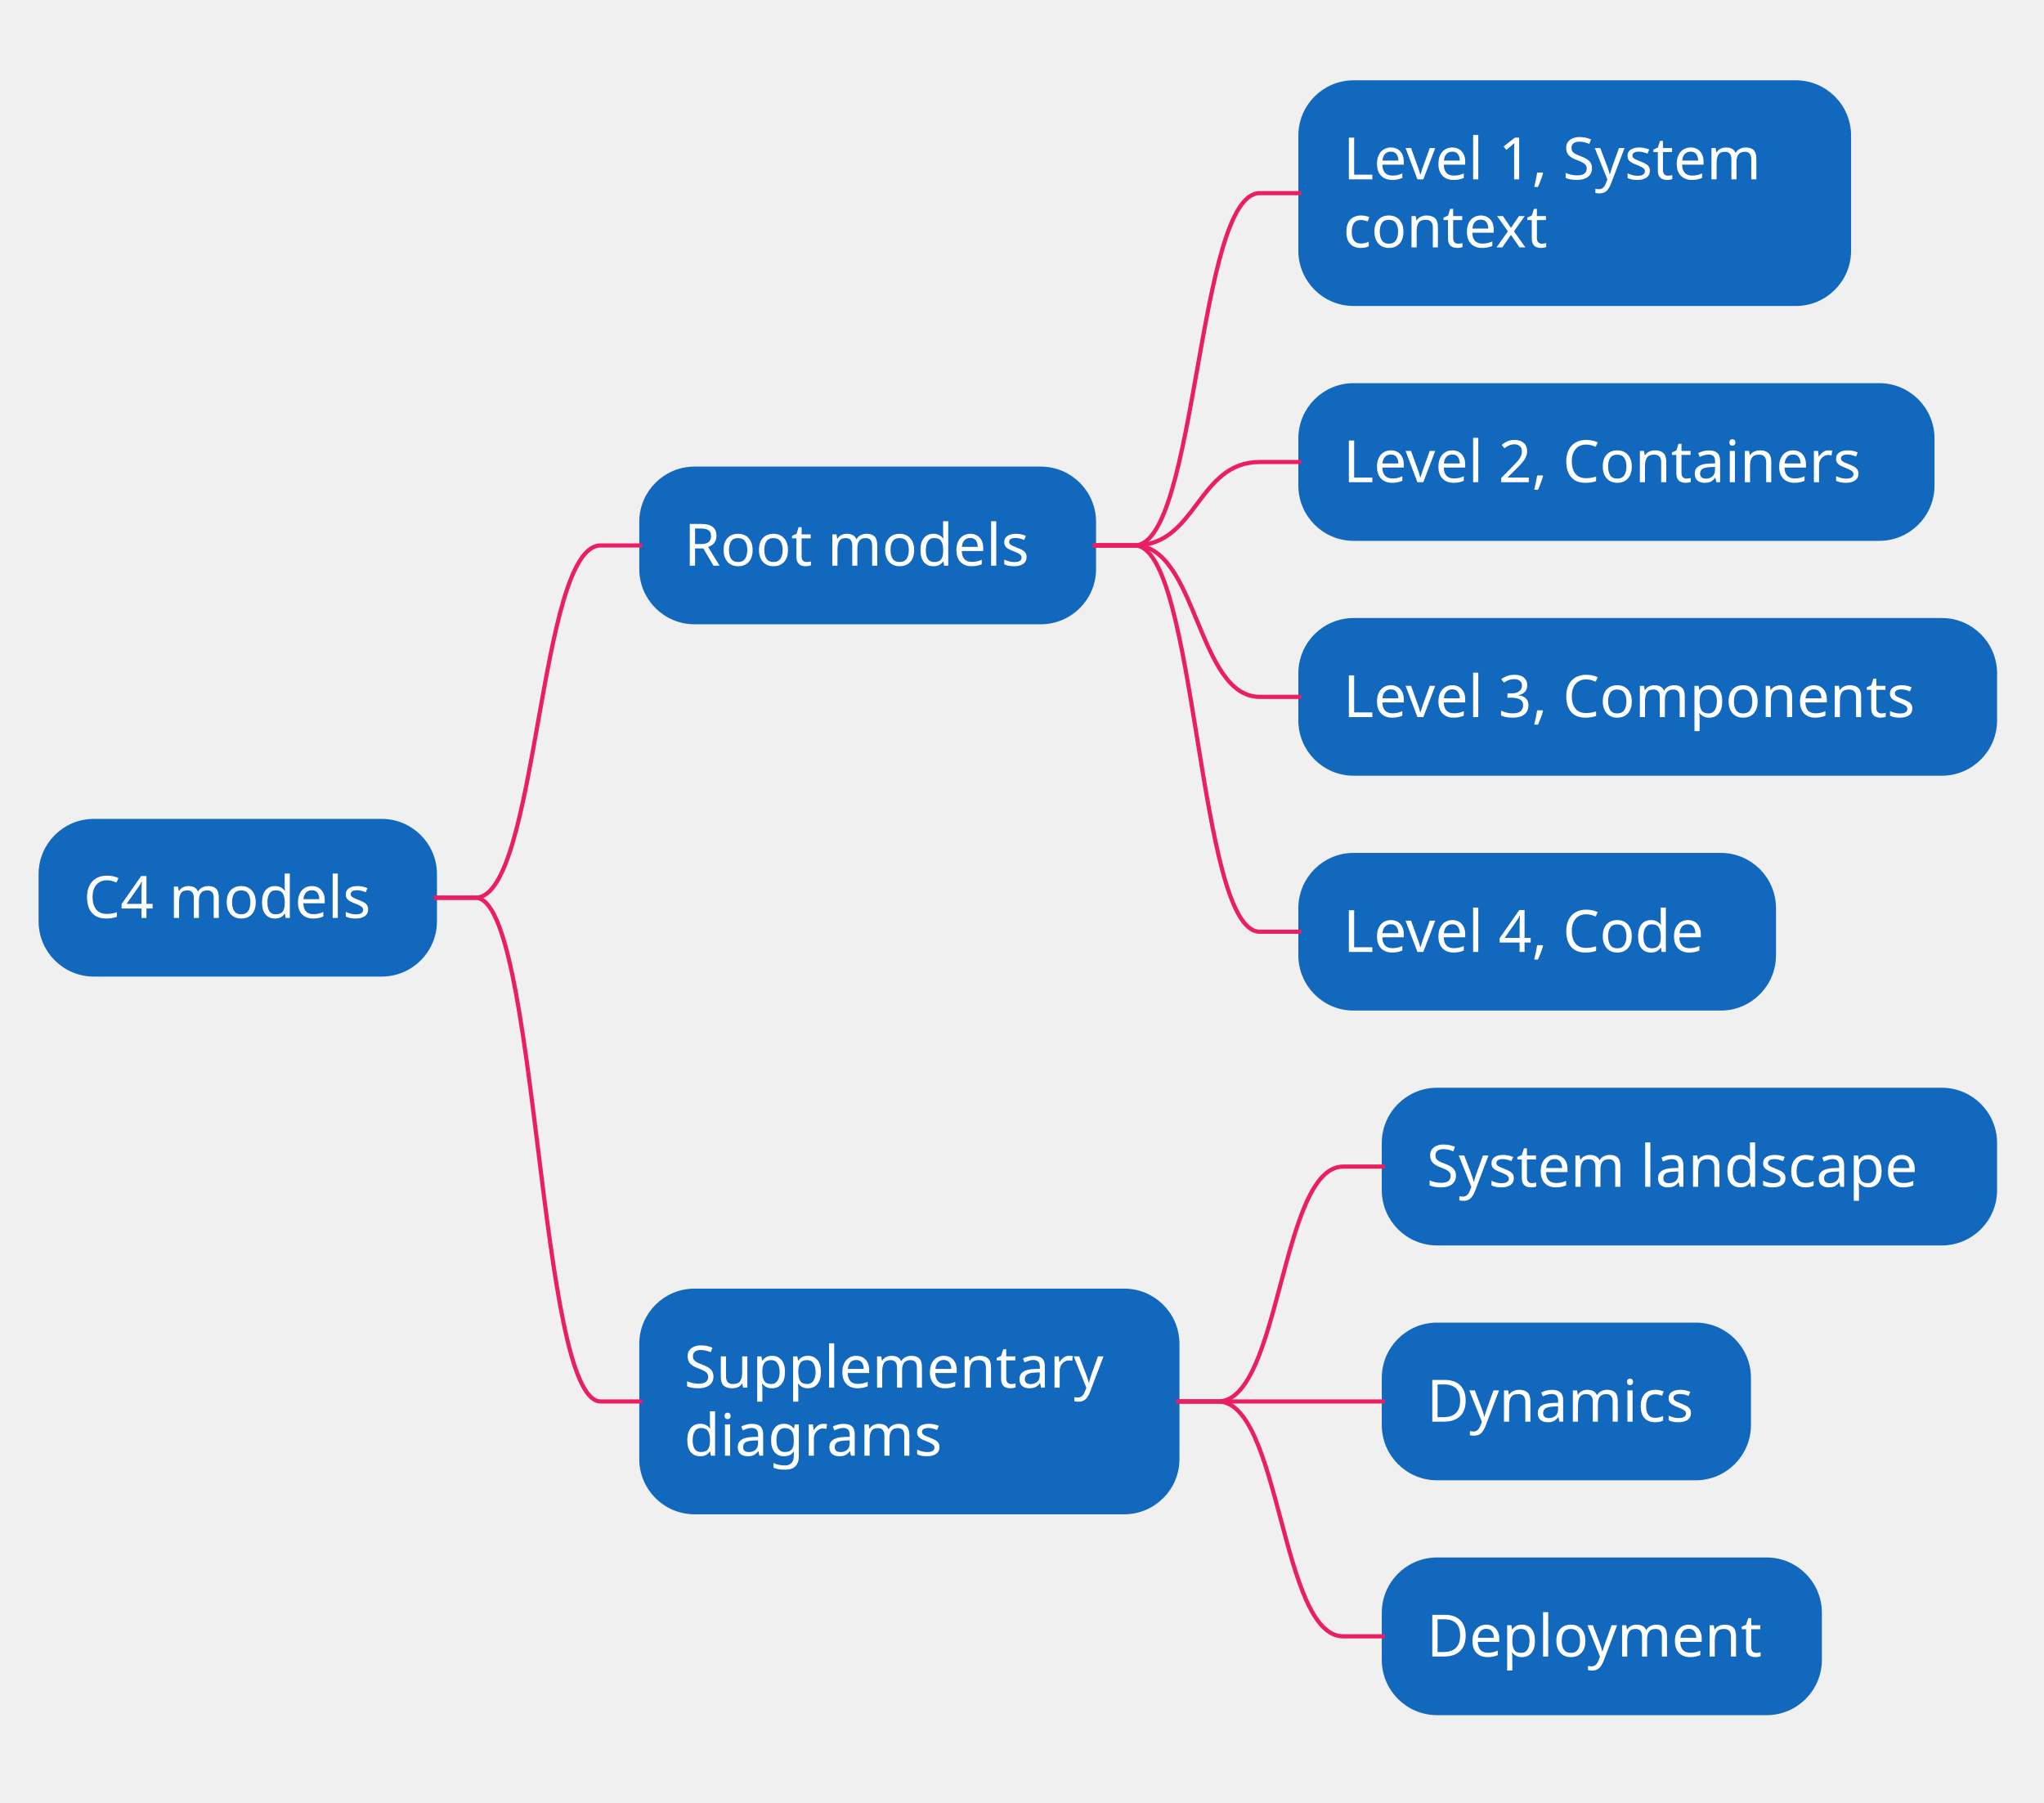
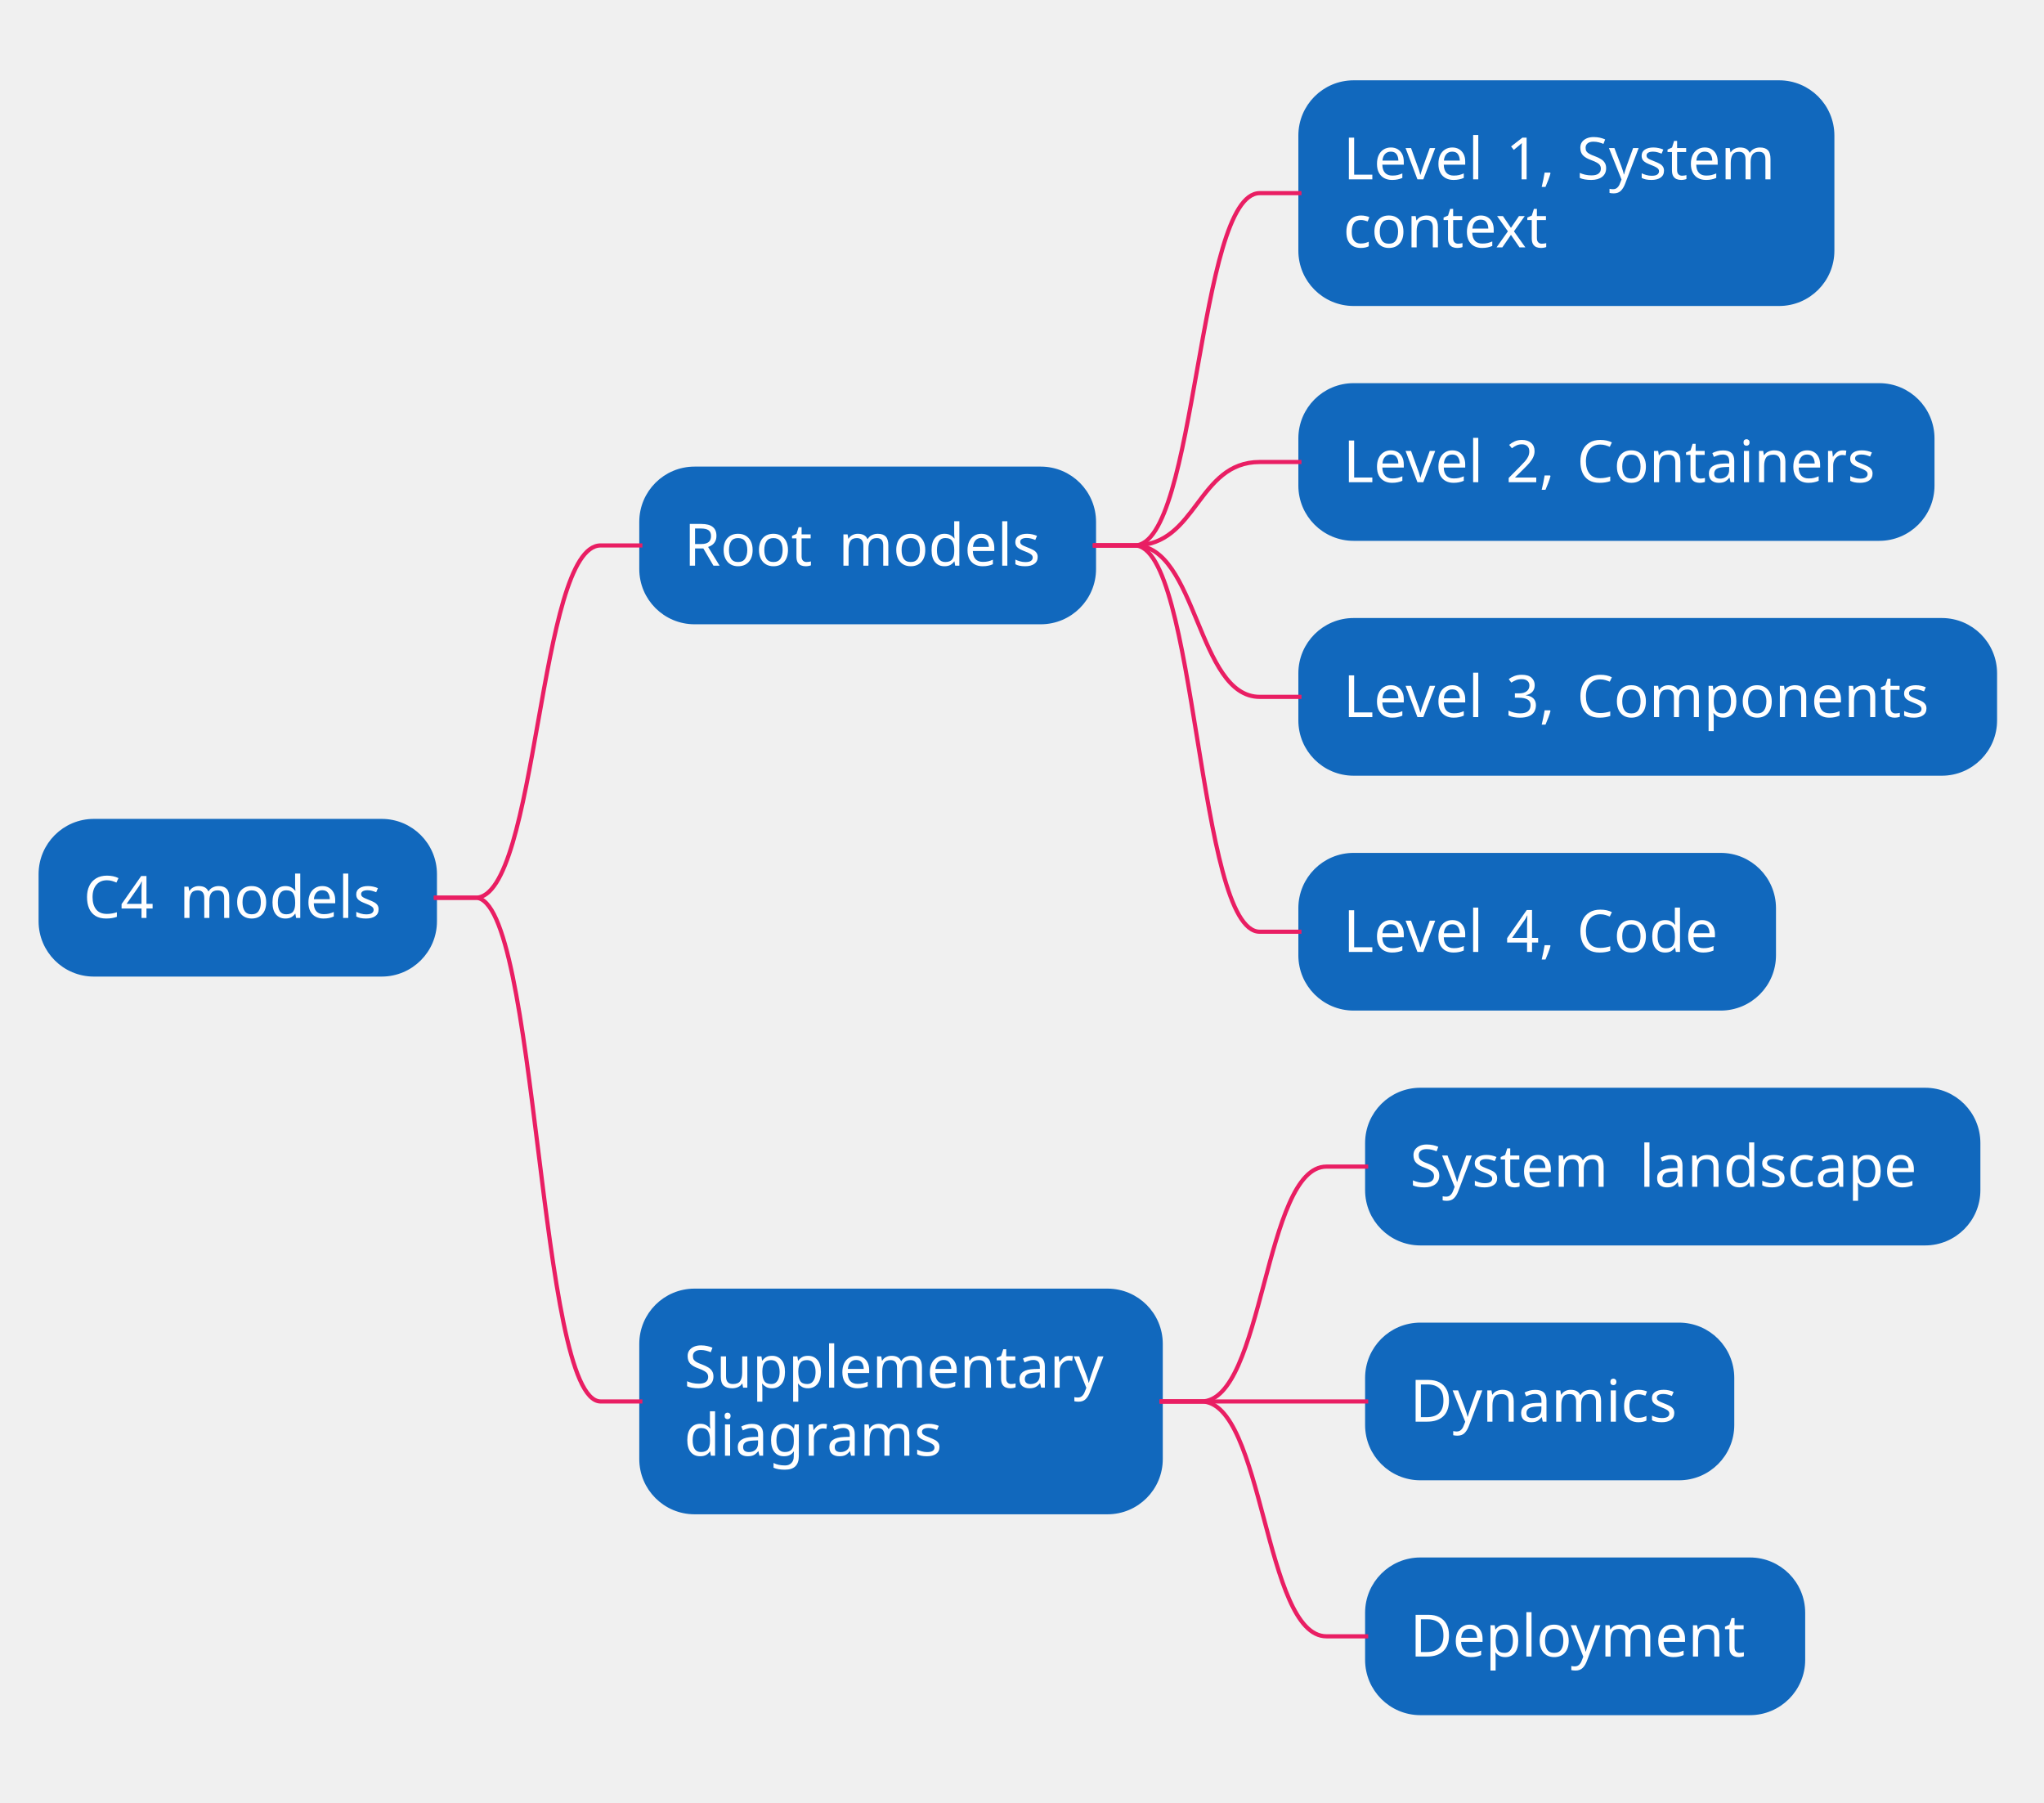
<svg xmlns="http://www.w3.org/2000/svg" contentStyleType="text/css" height="432px" preserveAspectRatio="none" style="width:490px;height:432px;background:#FFFFFF;" version="1.1" viewBox="0 0 490 432" width="490px" zoomAndPan="magnify">
  <defs />
  <g>
    <rect fill="#1168BD" height="36.297" rx="12.5" ry="12.5" style="stroke:#1168BD;stroke-width:1.5;" width="94" x="10" y="197.039" />
-     <text fill="#FFFFFF" font-family="sans-serif" font-size="14" lengthAdjust="spacing" textLength="74" x="20" y="220.034">C4 models</text>
+     <text fill="#FFFFFF" font-family="sans-serif" font-size="14" lengthAdjust="spacing" textLength="19" x="20" y="220.034">C4</text>
+     <text fill="#FFFFFF" font-family="sans-serif" font-size="14" lengthAdjust="spacing" textLength="4" x="39" y="220.034"> </text>
+     <text fill="#FFFFFF" font-family="sans-serif" font-size="14" lengthAdjust="spacing" textLength="51" x="43" y="220.034">models</text>
    <rect fill="#1168BD" height="36.297" rx="12.5" ry="12.5" style="stroke:#1168BD;stroke-width:1.5;" width="108" x="154" y="112.594" />
-     <text fill="#FFFFFF" font-family="sans-serif" font-size="14" lengthAdjust="spacing" textLength="88" x="164" y="135.589">Root models</text>
-     <rect fill="#1168BD" height="52.594" rx="12.5" ry="12.5" style="stroke:#1168BD;stroke-width:1.5;" width="131" x="312" y="20" />
-     <text fill="#FFFFFF" font-family="sans-serif" font-size="14" lengthAdjust="spacing" textLength="107" x="322" y="42.995">Level 1, System</text>
+     <text fill="#FFFFFF" font-family="sans-serif" font-size="14" lengthAdjust="spacing" textLength="33" x="164" y="135.589">Root</text>
+     <text fill="#FFFFFF" font-family="sans-serif" font-size="14" lengthAdjust="spacing" textLength="4" x="197" y="135.589"> </text>
+     <text fill="#FFFFFF" font-family="sans-serif" font-size="14" lengthAdjust="spacing" textLength="51" x="201" y="135.589">models</text>
+     <rect fill="#1168BD" height="52.594" rx="12.5" ry="12.5" style="stroke:#1168BD;stroke-width:1.5;" width="127" x="312" y="20" />
+     <text fill="#FFFFFF" font-family="sans-serif" font-size="14" lengthAdjust="spacing" textLength="35" x="322" y="42.995">Level</text>
+     <text fill="#FFFFFF" font-family="sans-serif" font-size="14" lengthAdjust="spacing" textLength="4" x="357" y="42.995"> </text>
+     <text fill="#FFFFFF" font-family="sans-serif" font-size="14" lengthAdjust="spacing" textLength="13" x="361" y="42.995">1,</text>
+     <text fill="#FFFFFF" font-family="sans-serif" font-size="14" lengthAdjust="spacing" textLength="4" x="374" y="42.995"> </text>
+     <text fill="#FFFFFF" font-family="sans-serif" font-size="14" lengthAdjust="spacing" textLength="51" x="378" y="42.995">System</text>
    <text fill="#FFFFFF" font-family="sans-serif" font-size="14" lengthAdjust="spacing" textLength="52" x="322" y="59.292">context</text>
    <path d="M262,130.742 L272,130.742 C287,130.742 287,46.297 302,46.297 L312,46.297 " fill="none" style="stroke:#E91E63;stroke-width:1.0;" />
    <rect fill="#1168BD" height="36.297" rx="12.5" ry="12.5" style="stroke:#1168BD;stroke-width:1.5;" width="151" x="312" y="92.594" />
-     <text fill="#FFFFFF" font-family="sans-serif" font-size="14" lengthAdjust="spacing" textLength="131" x="322" y="115.589">Level 2, Containers</text>
+     <text fill="#FFFFFF" font-family="sans-serif" font-size="14" lengthAdjust="spacing" textLength="35" x="322" y="115.589">Level</text>
+     <text fill="#FFFFFF" font-family="sans-serif" font-size="14" lengthAdjust="spacing" textLength="4" x="357" y="115.589"> </text>
+     <text fill="#FFFFFF" font-family="sans-serif" font-size="14" lengthAdjust="spacing" textLength="13" x="361" y="115.589">2,</text>
+     <text fill="#FFFFFF" font-family="sans-serif" font-size="14" lengthAdjust="spacing" textLength="4" x="374" y="115.589"> </text>
+     <text fill="#FFFFFF" font-family="sans-serif" font-size="14" lengthAdjust="spacing" textLength="75" x="378" y="115.589">Containers</text>
    <path d="M262,130.742 L272,130.742 C287,130.742 287,110.742 302,110.742 L312,110.742 " fill="none" style="stroke:#E91E63;stroke-width:1.0;" />
    <rect fill="#1168BD" height="36.297" rx="12.5" ry="12.5" style="stroke:#1168BD;stroke-width:1.5;" width="166" x="312" y="148.891" />
-     <text fill="#FFFFFF" font-family="sans-serif" font-size="14" lengthAdjust="spacing" textLength="146" x="322" y="171.886">Level 3, Components</text>
+     <text fill="#FFFFFF" font-family="sans-serif" font-size="14" lengthAdjust="spacing" textLength="35" x="322" y="171.886">Level</text>
+     <text fill="#FFFFFF" font-family="sans-serif" font-size="14" lengthAdjust="spacing" textLength="4" x="357" y="171.886"> </text>
+     <text fill="#FFFFFF" font-family="sans-serif" font-size="14" lengthAdjust="spacing" textLength="13" x="361" y="171.886">3,</text>
+     <text fill="#FFFFFF" font-family="sans-serif" font-size="14" lengthAdjust="spacing" textLength="4" x="374" y="171.886"> </text>
+     <text fill="#FFFFFF" font-family="sans-serif" font-size="14" lengthAdjust="spacing" textLength="90" x="378" y="171.886">Components</text>
    <path d="M262,130.742 L272,130.742 C287,130.742 287,167.039 302,167.039 L312,167.039 " fill="none" style="stroke:#E91E63;stroke-width:1.0;" />
    <rect fill="#1168BD" height="36.297" rx="12.5" ry="12.5" style="stroke:#1168BD;stroke-width:1.5;" width="113" x="312" y="205.188" />
-     <text fill="#FFFFFF" font-family="sans-serif" font-size="14" lengthAdjust="spacing" textLength="93" x="322" y="228.183">Level 4, Code</text>
+     <text fill="#FFFFFF" font-family="sans-serif" font-size="14" lengthAdjust="spacing" textLength="35" x="322" y="228.183">Level</text>
+     <text fill="#FFFFFF" font-family="sans-serif" font-size="14" lengthAdjust="spacing" textLength="4" x="357" y="228.183"> </text>
+     <text fill="#FFFFFF" font-family="sans-serif" font-size="14" lengthAdjust="spacing" textLength="13" x="361" y="228.183">4,</text>
+     <text fill="#FFFFFF" font-family="sans-serif" font-size="14" lengthAdjust="spacing" textLength="4" x="374" y="228.183"> </text>
+     <text fill="#FFFFFF" font-family="sans-serif" font-size="14" lengthAdjust="spacing" textLength="37" x="378" y="228.183">Code</text>
    <path d="M262,130.742 L272,130.742 C287,130.742 287,223.336 302,223.336 L312,223.336 " fill="none" style="stroke:#E91E63;stroke-width:1.0;" />
    <path d="M104,215.188 L114,215.188 C129,215.188 129,130.742 144,130.742 L154,130.742 " fill="none" style="stroke:#E91E63;stroke-width:1.0;" />
-     <rect fill="#1168BD" height="52.594" rx="12.5" ry="12.5" style="stroke:#1168BD;stroke-width:1.5;" width="128" x="154" y="309.633" />
+     <rect fill="#1168BD" height="52.594" rx="12.5" ry="12.5" style="stroke:#1168BD;stroke-width:1.5;" width="124" x="154" y="309.633" />
    <text fill="#FFFFFF" font-family="sans-serif" font-size="14" lengthAdjust="spacing" textLength="104" x="164" y="332.628">Supplementary</text>
    <text fill="#FFFFFF" font-family="sans-serif" font-size="14" lengthAdjust="spacing" textLength="63" x="164" y="348.925">diagrams</text>
-     <rect fill="#1168BD" height="36.297" rx="12.5" ry="12.5" style="stroke:#1168BD;stroke-width:1.5;" width="146" x="332" y="261.484" />
-     <text fill="#FFFFFF" font-family="sans-serif" font-size="14" lengthAdjust="spacing" textLength="126" x="342" y="284.479">System landscape</text>
-     <path d="M282,335.93 L292,335.93 C307,335.93 307,279.633 322,279.633 L332,279.633 " fill="none" style="stroke:#E91E63;stroke-width:1.0;" />
-     <rect fill="#1168BD" height="36.297" rx="12.5" ry="12.5" style="stroke:#1168BD;stroke-width:1.5;" width="87" x="332" y="317.781" />
-     <text fill="#FFFFFF" font-family="sans-serif" font-size="14" lengthAdjust="spacing" textLength="67" x="342" y="340.776">Dynamics</text>
-     <path d="M282,335.93 L292,335.93 C307,335.93 307,335.93 322,335.93 L332,335.93 " fill="none" style="stroke:#E91E63;stroke-width:1.0;" />
-     <rect fill="#1168BD" height="36.297" rx="12.5" ry="12.5" style="stroke:#1168BD;stroke-width:1.5;" width="104" x="332" y="374.078" />
-     <text fill="#FFFFFF" font-family="sans-serif" font-size="14" lengthAdjust="spacing" textLength="84" x="342" y="397.073">Deployment</text>
-     <path d="M282,335.93 L292,335.93 C307,335.93 307,392.227 322,392.227 L332,392.227 " fill="none" style="stroke:#E91E63;stroke-width:1.0;" />
+     <rect fill="#1168BD" height="36.297" rx="12.5" ry="12.5" style="stroke:#1168BD;stroke-width:1.5;" width="146" x="328" y="261.484" />
+     <text fill="#FFFFFF" font-family="sans-serif" font-size="14" lengthAdjust="spacing" textLength="51" x="338" y="284.479">System</text>
+     <text fill="#FFFFFF" font-family="sans-serif" font-size="14" lengthAdjust="spacing" textLength="4" x="389" y="284.479"> </text>
+     <text fill="#FFFFFF" font-family="sans-serif" font-size="14" lengthAdjust="spacing" textLength="71" x="393" y="284.479">landscape</text>
+     <path d="M278,335.93 L288,335.93 C303,335.93 303,279.633 318,279.633 L328,279.633 " fill="none" style="stroke:#E91E63;stroke-width:1.0;" />
+     <rect fill="#1168BD" height="36.297" rx="12.5" ry="12.5" style="stroke:#1168BD;stroke-width:1.5;" width="87" x="328" y="317.781" />
+     <text fill="#FFFFFF" font-family="sans-serif" font-size="14" lengthAdjust="spacing" textLength="67" x="338" y="340.776">Dynamics</text>
+     <path d="M278,335.93 L288,335.93 C303,335.93 303,335.93 318,335.93 L328,335.93 " fill="none" style="stroke:#E91E63;stroke-width:1.0;" />
+     <rect fill="#1168BD" height="36.297" rx="12.5" ry="12.5" style="stroke:#1168BD;stroke-width:1.5;" width="104" x="328" y="374.078" />
+     <text fill="#FFFFFF" font-family="sans-serif" font-size="14" lengthAdjust="spacing" textLength="84" x="338" y="397.073">Deployment</text>
+     <path d="M278,335.93 L288,335.93 C303,335.93 303,392.227 318,392.227 L328,392.227 " fill="none" style="stroke:#E91E63;stroke-width:1.0;" />
    <path d="M104,215.188 L114,215.188 C129,215.188 129,335.93 144,335.93 L154,335.93 " fill="none" style="stroke:#E91E63;stroke-width:1.0;" />
  </g>
</svg>
